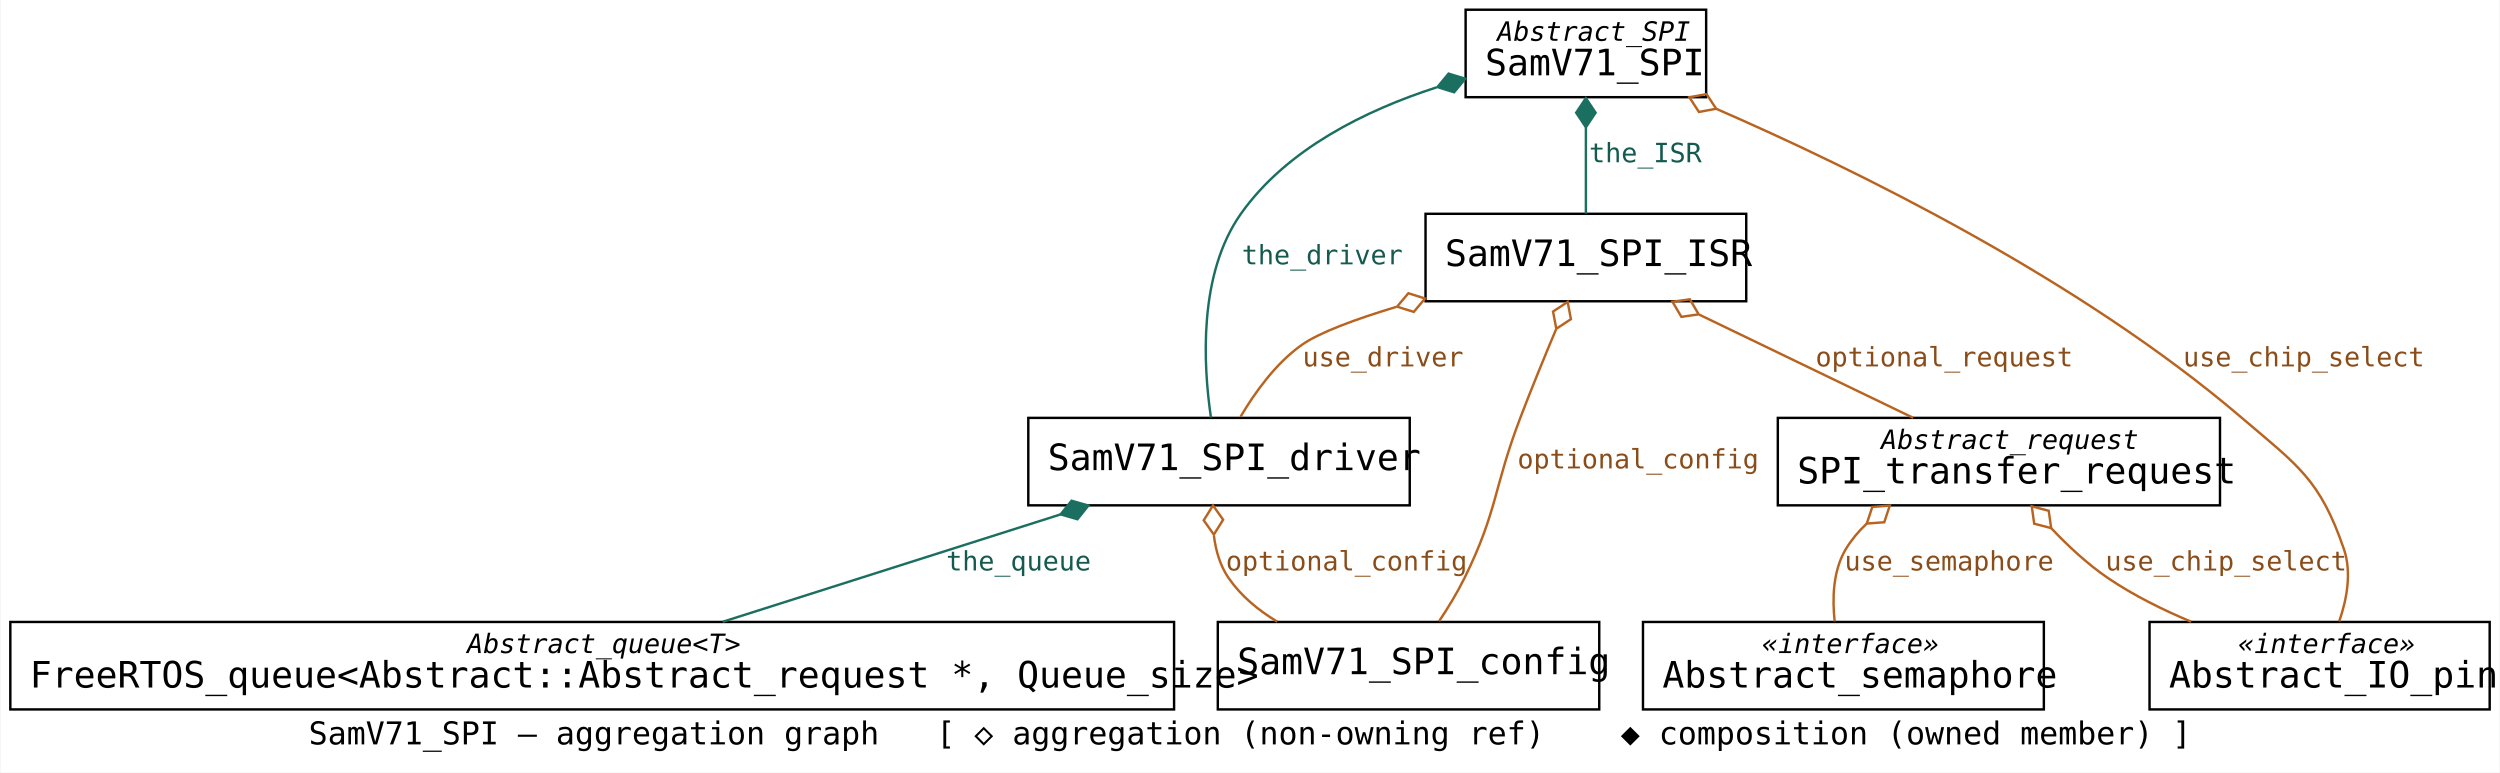
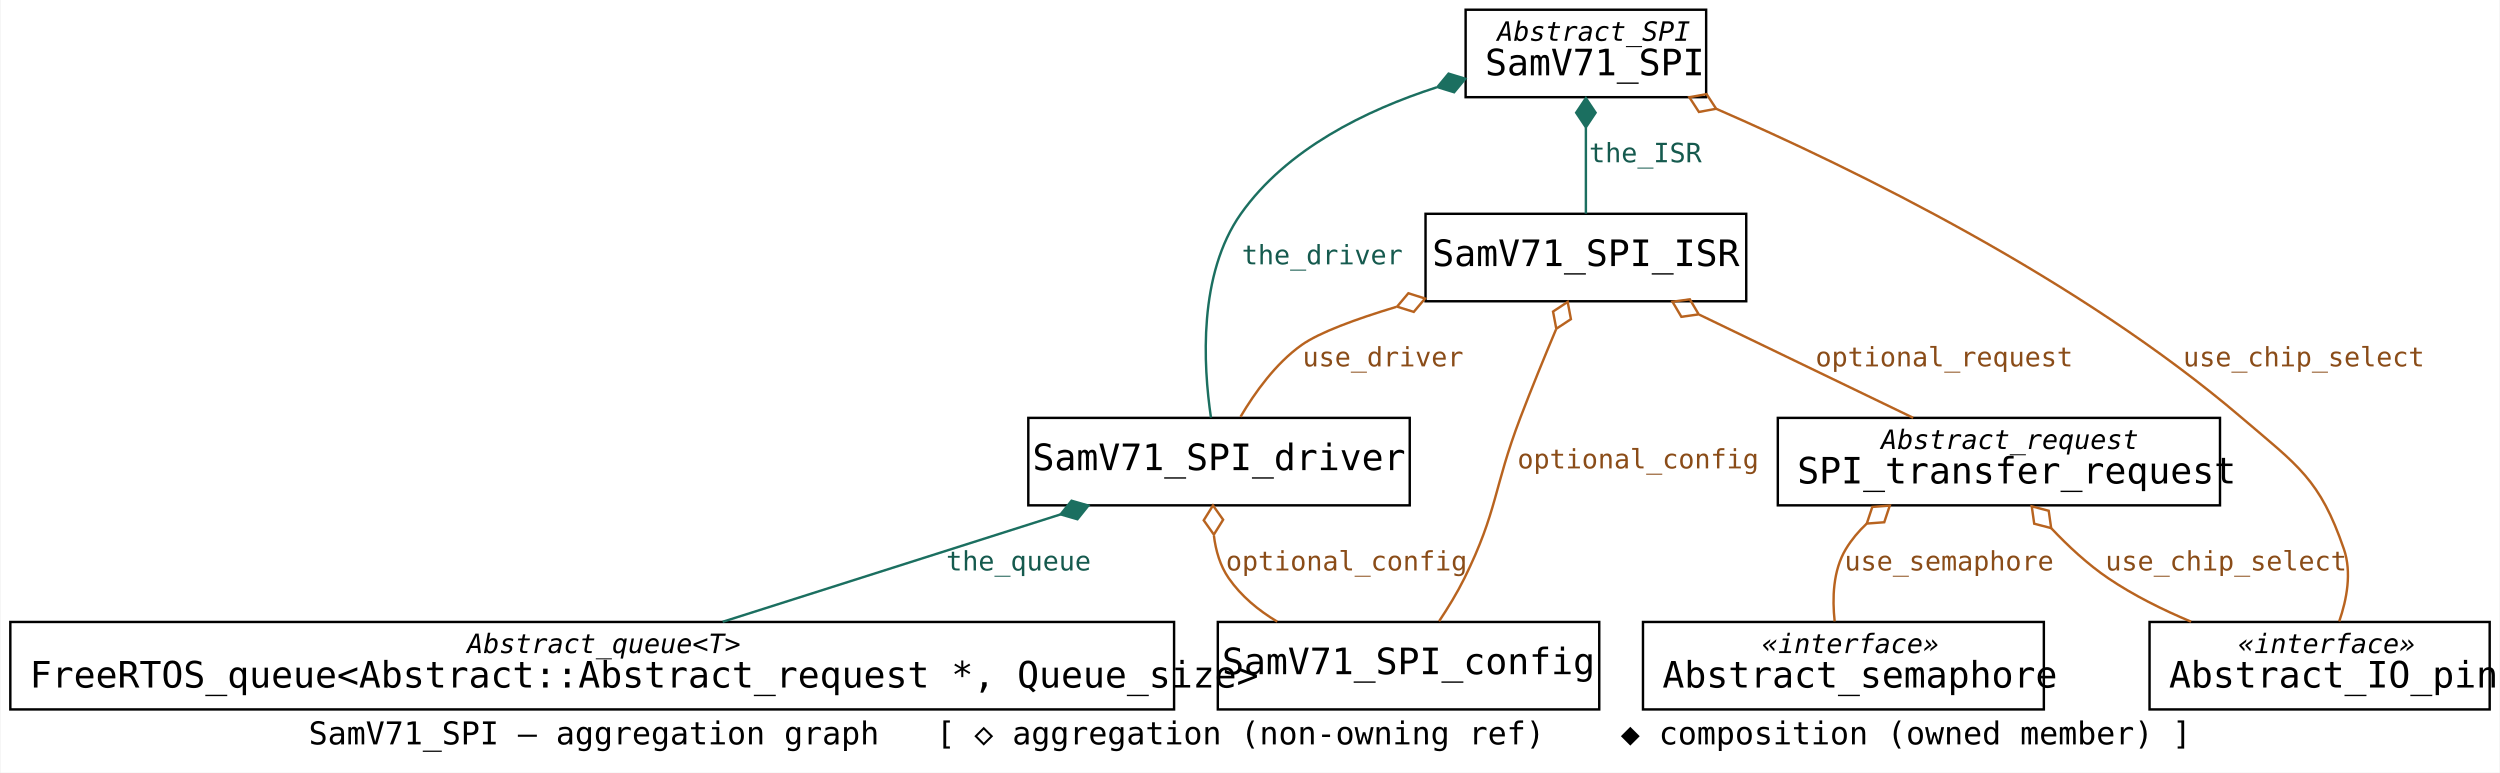
<svg xmlns="http://www.w3.org/2000/svg" width="1029pt" height="318pt" viewBox="0.00 0.00 1028.50 318.00">
  <g id="graph0" class="graph" transform="scale(1 1) rotate(0) translate(4 314)">
    <polygon fill="white" stroke="transparent" points="-4,4 -4,-314 1024.5,-314 1024.5,4 -4,4" />
    <text text-anchor="middle" x="510.25" y="-7.6" font-family="Consolas" font-size="13.00">SamV71_SPI — aggregation graph   [ ◇ aggregation (non-owning ref)    ◆ composition (owned member) ]</text>
    <g id="node1" class="node">
      <polygon fill="none" stroke="black" points="698,-310 599,-310 599,-274 698,-274 698,-310" />
      <text text-anchor="start" x="612" y="-297.2" font-family="Consolas" font-style="italic" font-size="11.00">Abstract_SPI</text>
      <text text-anchor="start" x="607" y="-283" font-family="Consolas" font-size="15.00">SamV71_SPI</text>
    </g>
    <g id="node2" class="node">
      <polygon fill="none" stroke="black" points="576,-142 419,-142 419,-106 576,-106 576,-142" />
-       <text text-anchor="start" x="427" y="-120.5" font-family="Consolas" font-size="15.00">SamV71_SPI_driver</text>
+       <text text-anchor="middle" x="497.5" y="-120.5" font-family="Consolas" font-size="15.00">SamV71_SPI_driver</text>
    </g>
    <g id="edge1" class="edge">
      <path fill="none" stroke="#1b6f60" d="M587.05,-278.05C557.87,-268.62 525.34,-252.66 506.5,-226 488.92,-201.13 490.99,-163.75 494.18,-142.12" />
      <polygon fill="#1b6f60" stroke="#1b6f60" points="587.38,-278.15 594.27,-276.03 598.87,-281.59 591.98,-283.7 587.38,-278.15" />
      <text text-anchor="middle" x="540" y="-205.2" font-family="Consolas" font-size="11.00" fill="#155a4e"> the_driver</text>
    </g>
-     <g id="node3" class="node">
+     <g id="node4" class="node">
      <polygon fill="none" stroke="black" points="714.5,-226 582.5,-226 582.5,-190 714.5,-190 714.5,-226" />
-       <text text-anchor="start" x="590.5" y="-204.5" font-family="Consolas" font-size="15.00">SamV71_SPI_ISR</text>
+       <text text-anchor="middle" x="648.5" y="-204.5" font-family="Consolas" font-size="15.00">SamV71_SPI_ISR</text>
    </g>
-     <g id="edge2" class="edge">
+     <g id="edge3" class="edge">
      <path fill="none" stroke="#1b6f60" d="M648.5,-261.48C648.5,-249.59 648.5,-236.31 648.5,-226.08" />
      <polygon fill="#1b6f60" stroke="#1b6f60" points="648.5,-261.61 652.5,-267.61 648.5,-273.61 644.5,-267.61 648.5,-261.61" />
      <text text-anchor="middle" x="673" y="-247.2" font-family="Consolas" font-size="11.00" fill="#155a4e"> the_ISR</text>
    </g>
-     <g id="node4" class="node">
+     <g id="node5" class="node">
      <polygon fill="none" stroke="black" points="1020.5,-58 880.5,-58 880.5,-22 1020.5,-22 1020.5,-58" />
      <text text-anchor="start" x="917" y="-45.2" font-family="Consolas" font-style="italic" font-size="11.00">«interface»</text>
      <text text-anchor="start" x="888.5" y="-31" font-family="Consolas" font-size="15.00">Abstract_IO_pin</text>
    </g>
-     <g id="edge3" class="edge">
+     <g id="edge4" class="edge">
      <path fill="none" stroke="#b8631f" d="M702.12,-269.23C759.64,-244.18 851.72,-199.06 918.5,-142 941.62,-122.25 950.63,-116.76 960.5,-88 963.8,-78.37 961.69,-67.25 958.57,-58.24" />
      <polygon fill="none" stroke="#b8631f" points="702.12,-269.23 698.18,-275.27 691.09,-273.97 695.02,-267.92 702.12,-269.23" />
      <text text-anchor="middle" x="944" y="-163.2" font-family="Consolas" font-size="11.00" fill="#8a4c18"> use_chip_select</text>
    </g>
-     <g id="node5" class="node">
+     <g id="node3" class="node">
      <polygon fill="none" stroke="black" points="479,-58 0,-58 0,-22 479,-22 479,-58" />
      <text text-anchor="start" x="188" y="-45.2" font-family="Consolas" font-style="italic" font-size="11.00">Abstract_queue&lt;T&gt;</text>
      <text text-anchor="start" x="8" y="-31" font-family="Consolas" font-size="15.00">FreeRTOS_queue&lt;Abstract::Abstract_request *, Queue_size&gt;</text>
    </g>
-     <g id="edge4" class="edge">
+     <g id="edge2" class="edge">
      <path fill="none" stroke="#1b6f60" d="M432.24,-102.26C389.25,-88.59 333.63,-70.92 293.2,-58.07" />
      <polygon fill="#1b6f60" stroke="#1b6f60" points="432.29,-102.28 439.22,-100.28 443.73,-105.91 436.8,-107.9 432.29,-102.28" />
      <text text-anchor="middle" x="415" y="-79.2" font-family="Consolas" font-size="11.00" fill="#155a4e"> the_queue</text>
    </g>
    <g id="node6" class="node">
      <polygon fill="none" stroke="black" points="654,-58 497,-58 497,-22 654,-22 654,-58" />
-       <text text-anchor="start" x="505" y="-36.5" font-family="Consolas" font-size="15.00">SamV71_SPI_config</text>
+       <text text-anchor="middle" x="575.5" y="-36.5" font-family="Consolas" font-size="15.00">SamV71_SPI_config</text>
    </g>
    <g id="edge5" class="edge">
      <path fill="none" stroke="#b8631f" d="M495.39,-93.55C496.16,-87.33 497.95,-81.11 501.5,-76 506.61,-68.65 513.68,-62.79 521.45,-58.14" />
      <polygon fill="none" stroke="#b8631f" points="495.37,-93.96 499.19,-100.08 495.02,-105.96 491.2,-99.84 495.37,-93.96" />
      <text text-anchor="middle" x="550" y="-79.2" font-family="Consolas" font-size="11.00" fill="#8a4c18"> optional_config</text>
    </g>
-     <g id="edge6" class="edge">
+     <g id="edge7" class="edge">
      <path fill="none" stroke="#b8631f" d="M570.42,-187.68C553.59,-182.6 538.7,-177.11 531.5,-172 520.83,-164.42 512.23,-152.42 506.34,-142.44" />
      <polygon fill="none" stroke="#b8631f" points="570.78,-187.79 577.65,-185.62 582.3,-191.13 575.43,-193.3 570.78,-187.79" />
      <text text-anchor="middle" x="565" y="-163.2" font-family="Consolas" font-size="11.00" fill="#8a4c18"> use_driver</text>
    </g>
-     <g id="edge7" class="edge">
+     <g id="edge6" class="edge">
      <path fill="none" stroke="#b8631f" d="M636.18,-178.35C631.44,-167.08 626.07,-153.99 621.5,-142 610.43,-112.98 612.24,-103.86 598.5,-76 595.54,-70 591.74,-63.79 588.08,-58.3" />
      <polygon fill="none" stroke="#b8631f" points="636.32,-178.68 642.34,-182.64 641,-189.73 634.98,-185.77 636.32,-178.68" />
      <text text-anchor="middle" x="670" y="-121.2" font-family="Consolas" font-size="11.00" fill="#8a4c18"> optional_config</text>
    </g>
    <g id="node7" class="node">
      <polygon fill="none" stroke="black" points="909.5,-142 727.5,-142 727.5,-106 909.5,-106 909.5,-142" />
      <text text-anchor="start" x="770" y="-129.2" font-family="Consolas" font-style="italic" font-size="11.00">Abstract_request</text>
      <text text-anchor="start" x="735.5" y="-115" font-family="Consolas" font-size="15.00">SPI_transfer_request</text>
    </g>
    <g id="edge8" class="edge">
      <path fill="none" stroke="#b8631f" d="M695.19,-184.48C722.99,-171.07 757.7,-154.33 783.2,-142.03" />
      <polygon fill="none" stroke="#b8631f" points="694.95,-184.6 691.28,-190.81 684.14,-189.81 687.8,-183.6 694.95,-184.6" />
      <text text-anchor="middle" x="796" y="-163.2" font-family="Consolas" font-size="11.00" fill="#8a4c18"> optional_request</text>
    </g>
    <g id="edge9" class="edge">
      <path fill="none" stroke="#b8631f" d="M840.1,-96.53C847.02,-89.2 855.08,-81.7 863.5,-76 873.88,-68.98 885.89,-63.01 897.61,-58.1" />
      <polygon fill="none" stroke="#b8631f" points="840.01,-96.63 839,-103.77 832.02,-105.58 833.03,-98.44 840.01,-96.63" />
      <text text-anchor="middle" x="912" y="-79.2" font-family="Consolas" font-size="11.00" fill="#8a4c18"> use_chip_select</text>
    </g>
    <g id="node8" class="node">
      <polygon fill="none" stroke="black" points="837,-58 672,-58 672,-22 837,-22 837,-58" />
      <text text-anchor="start" x="721" y="-45.2" font-family="Consolas" font-style="italic" font-size="11.00">«interface»</text>
      <text text-anchor="start" x="680" y="-31" font-family="Consolas" font-size="15.00">Abstract_semaphore</text>
    </g>
    <g id="edge10" class="edge">
      <path fill="none" stroke="#b8631f" d="M764.07,-98.46C760.76,-95.35 757.83,-91.87 755.5,-88 750.19,-79.19 749.87,-67.67 750.9,-58.24" />
      <polygon fill="none" stroke="#b8631f" points="764.12,-98.5 771.31,-99.04 773.58,-105.89 766.39,-105.35 764.12,-98.5" />
      <text text-anchor="middle" x="798" y="-79.2" font-family="Consolas" font-size="11.00" fill="#8a4c18"> use_semaphore</text>
    </g>
  </g>
</svg>
